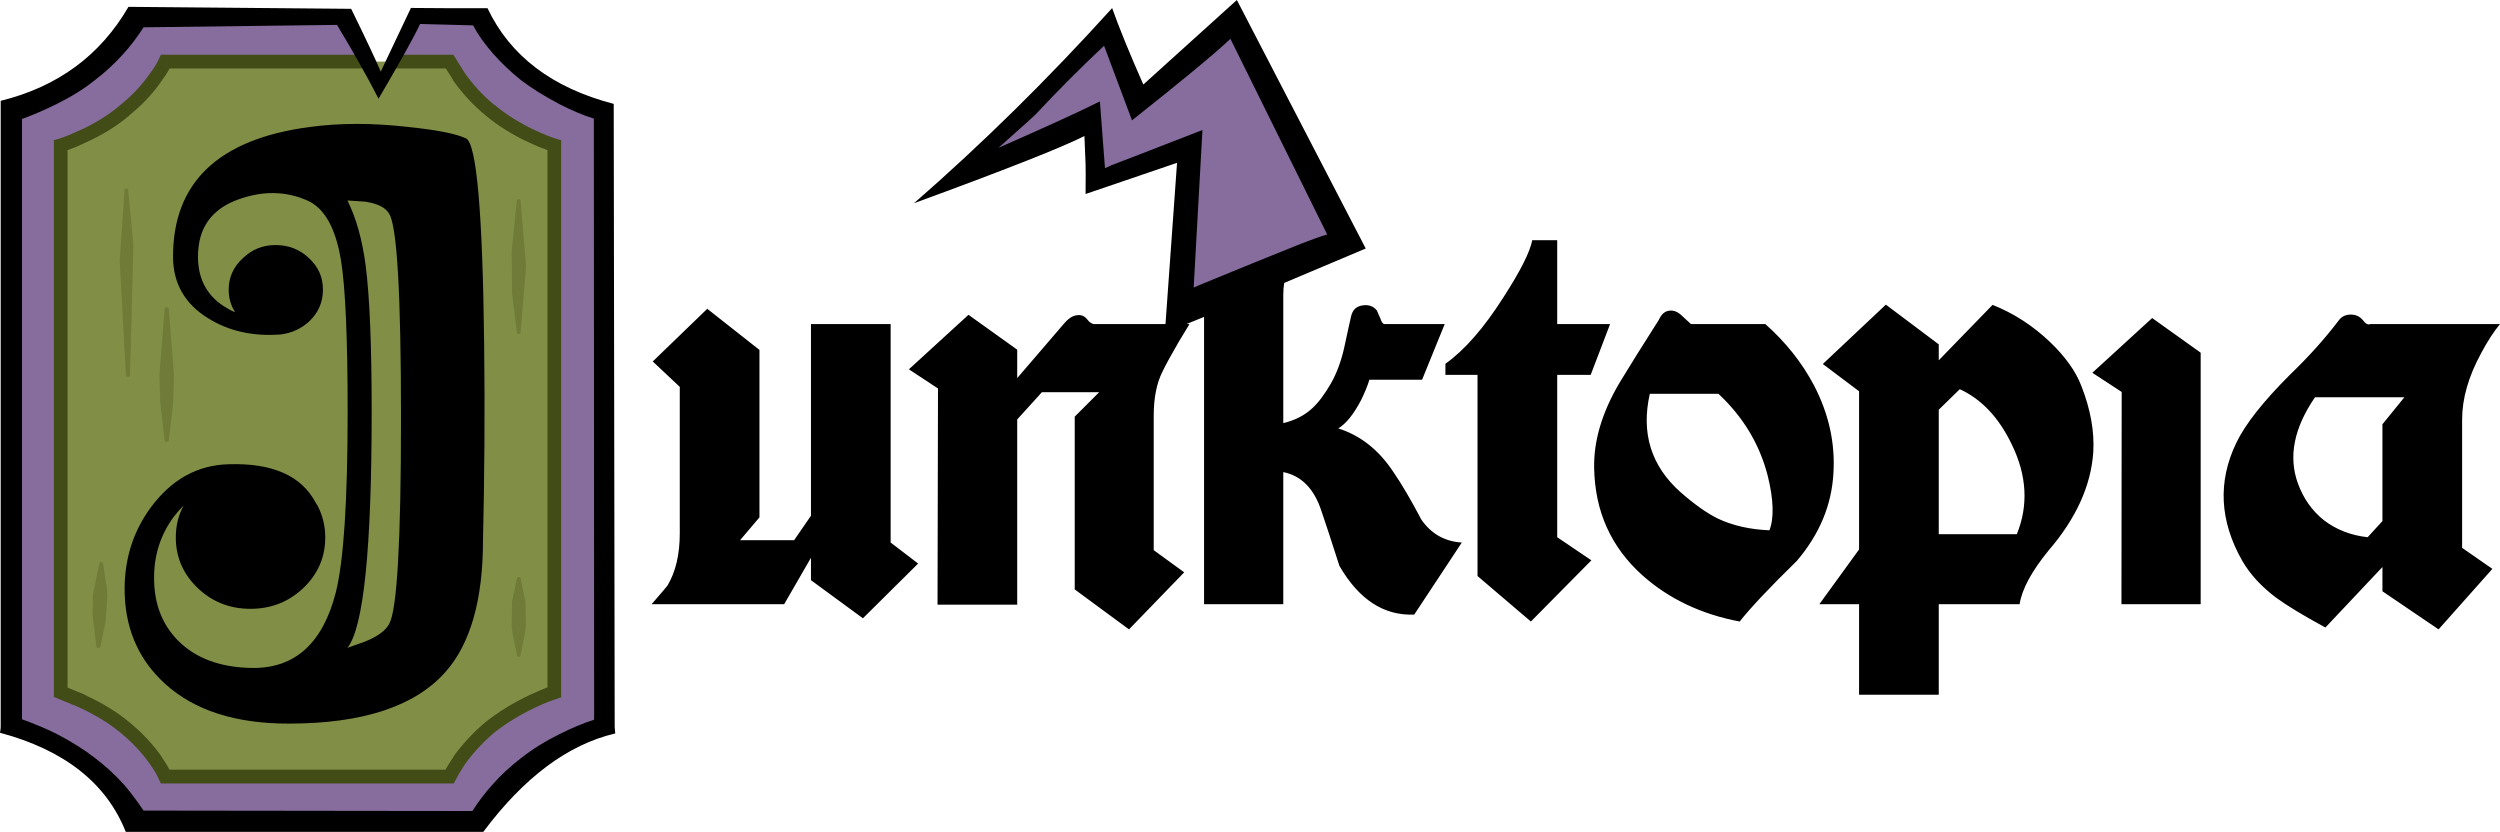
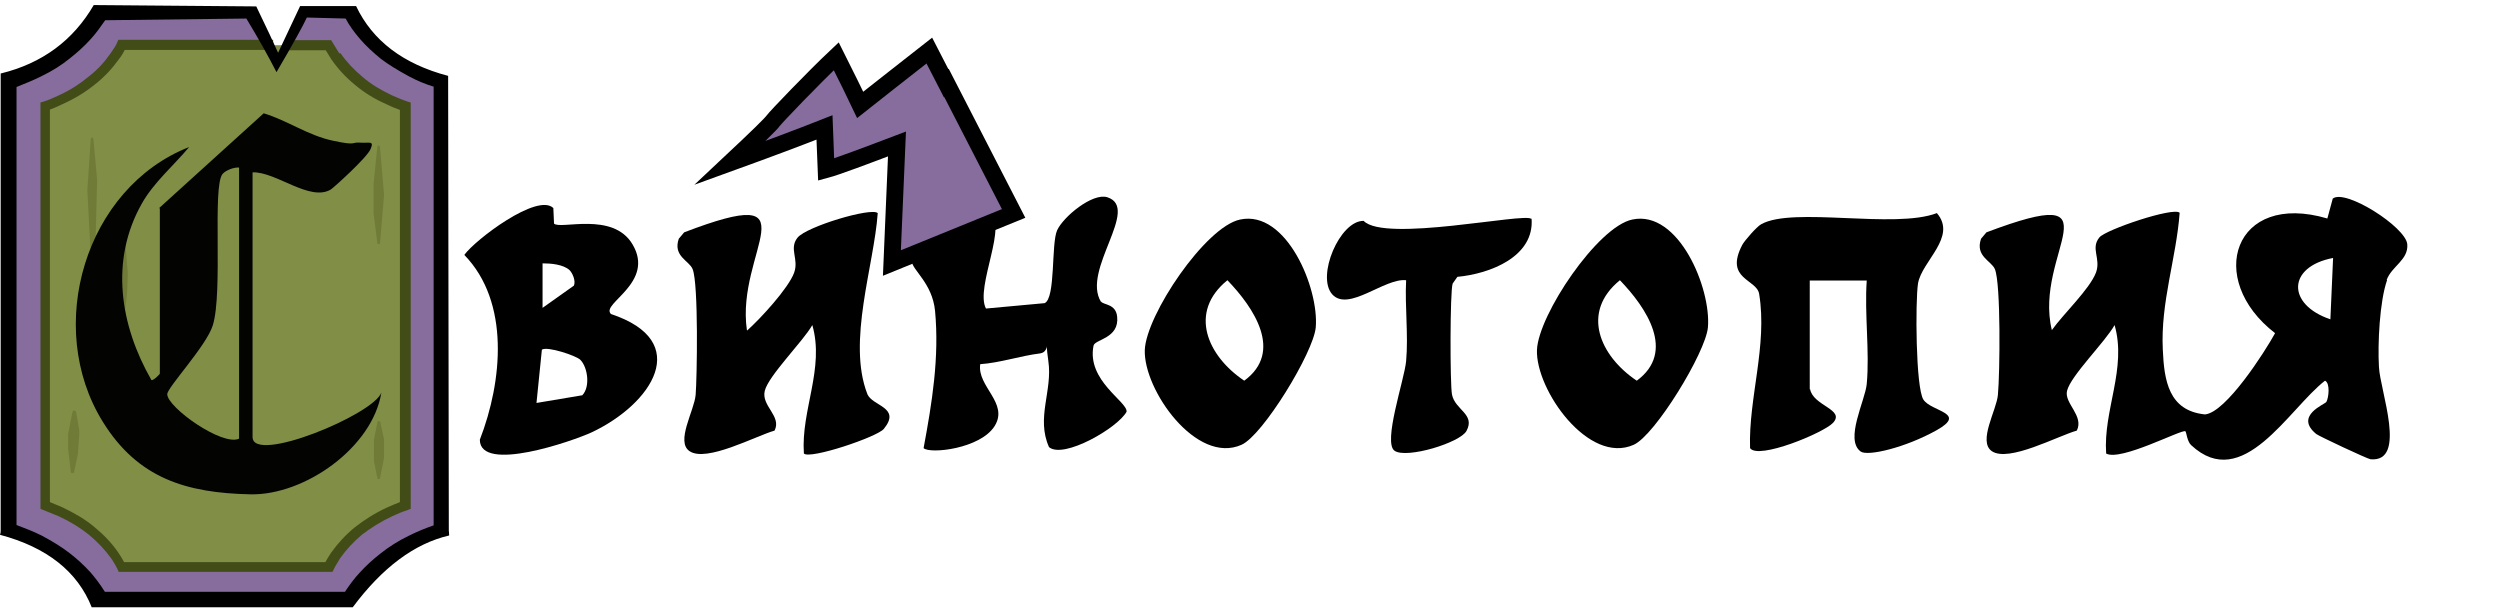
- <svg xmlns="http://www.w3.org/2000/svg" id="Layer_2" viewBox="0 0 541.21 180.09">
+ <svg xmlns="http://www.w3.org/2000/svg" id="Layer_2" version="1.1" viewBox="0 0 741.4 180.1">
  <defs>
-     <style>.cls-1{fill:none;}.cls-2{clip-path:url(#clippath);}.cls-3{fill:#818e46;}.cls-4{fill:#866d9e;}.cls-5{fill:#424c17;}.cls-6{fill:#6f7b37;}.cls-7{clip-path:url(#clippath-1);}</style>
+     <style>
+       .st0 {
+         fill: none;
+       }
+ 
+       .st1 {
+         fill: #030302;
+       }
+ 
+       .st2 {
+         clip-path: url(#clippath-1);
+       }
+ 
+       .st3, .st4 {
+         fill: #866d9e;
+       }
+ 
+       .st5 {
+         fill: #424c17;
+       }
+ 
+       .st4 {
+         stroke: #000;
+         stroke-miterlimit: 10;
+         stroke-width: 5px;
+       }
+ 
+       .st6 {
+         fill: #818e46;
+       }
+ 
+       .st7 {
+         clip-path: url(#clippath);
+       }
+ 
+       .st8 {
+         fill: #6f7b37;
+       }
+     </style>
    <clipPath id="clippath">
-       <rect class="cls-1" y="0" width="541.21" height="180.09" />
+       <rect class="st0" y="0" width="541.2" height="180.1" />
    </clipPath>
    <clipPath id="clippath-1">
-       <rect class="cls-1" y="0" width="541.21" height="180.09" />
+       <rect class="st0" y="0" width="541.2" height="180.1" />
    </clipPath>
  </defs>
-   <g id="Layer_1-2">
-     <g id="Junktopia_Logo">
-       <g class="cls-2">
-         <g class="cls-7">
-           <path class="cls-4" d="M106.16,7.59l-2.45-3.79h-14.27l-7.5,15.68-7.8-15.68H29.85l-2.45,3.79c-2.28,3.02-4.98,5.75-8.1,8.17-3.12,2.43-6.84,4.56-11.15,6.39l-5.57,2.08V157.55l5.57,2.08c4.31,1.88,8.03,4.04,11.15,6.46,3.12,2.43,5.82,5.13,8.1,8.1,1.14,1.54,1.96,2.8,2.45,3.79H103.71c.5-.99,1.31-2.25,2.45-3.79,2.28-2.97,4.98-5.67,8.1-8.1,3.12-2.43,6.84-4.58,11.15-6.46,2.18-.94,4.04-1.63,5.57-2.08V24.24c-1.54-.45-3.39-1.14-5.57-2.08-4.31-1.83-8.03-3.96-11.15-6.39-3.12-2.43-5.82-5.15-8.1-8.17" />
-           <path class="cls-4" d="M236.64,39.45c2.97-.76,4.67-1.26,5.12-1.49,1.4-.51,6.68-2.55,15.85-6.11-.34,6.58-.84,18.36-1.49,35.33l36.07-14.69-24.93-48.37c-9.3,7.28-16.12,12.64-20.47,16.1-1.64-3.42-4.01-8.23-7.1-14.44-6.76,6.41-12.57,12.18-17.42,17.33-.06,.1-.5,.67-1.32,1.73-.57,.85-4.84,5.03-12.79,12.55,11.59-4.18,20.92-7.68,27.98-10.48,.13,3.09,.29,7.27,.49,12.55" />
-           <path class="cls-3" d="M99.41,16.68l-2.08-3.34H35.8c-.4,.89-1.07,2.01-2.01,3.34-1.88,2.68-4.14,5.08-6.76,7.21-2.58,2.18-5.67,4.09-9.29,5.72-1.78,.84-3.32,1.46-4.61,1.86v118.45l4.61,1.86c3.62,1.69,6.71,3.59,9.29,5.72,2.62,2.13,4.88,4.53,6.76,7.21,.94,1.39,1.61,2.53,2.01,3.42h61.53c.45-.89,1.14-2.03,2.08-3.42,1.88-2.68,4.11-5.08,6.69-7.21,2.63-2.13,5.72-4.04,9.29-5.72,1.78-.84,3.32-1.46,4.61-1.86V31.47c-1.29-.4-2.82-1.02-4.61-1.86-3.57-1.63-6.66-3.54-9.29-5.72-2.58-2.13-4.81-4.53-6.69-7.21" />
-           <path class="cls-6" d="M27.32,40.81c-.25,0-.37,.15-.37,.45l-1.04,15.16,1.34,24.67c0,.3,.15,.45,.45,.45s.44-.15,.44-.45l.74-27.87-1.12-11.96c0-.3-.15-.45-.45-.45" />
-           <path class="cls-6" d="M21.97,121.66c-.25,0-.42,.15-.52,.45l-1.34,6.69-.07,4.31,.82,6.76c0,.3,.15,.45,.45,.45s.45-.15,.45-.45l1.11-5.28,.37-5.65-.07-1.41-.82-5.35c0-.25-.12-.42-.37-.52" />
-           <path class="cls-6" d="M112.33,124.93c-.3,0-.45,.12-.45,.37l-1.04,4.98-.07,5.2,.15,1.34,.97,4.9c0,.3,.15,.45,.45,.45,.25,0,.37-.15,.37-.45l.97-4.9,.15-1.34-.07-5.2-1.04-4.98c0-.25-.12-.37-.37-.37" />
-           <path class="cls-6" d="M36.09,66.52c-.3,0-.45,.12-.45,.37l-1.12,14.19,.15,5.65c.05,.5,.2,1.91,.45,4.24l.52,4.24c0,.3,.15,.45,.45,.45s.45-.15,.45-.45l.52-4.24c.3-2.33,.45-3.74,.45-4.24l.15-5.65-1.12-14.19c0-.25-.15-.37-.45-.37" />
-           <path class="cls-6" d="M112.33,43.11c-.3,0-.45,.15-.45,.45l-1.11,10.78,.07,8.99,1.04,8.55c0,.3,.15,.45,.45,.45,.25,0,.37-.15,.37-.45l1.19-14.19-1.19-14.12c0-.3-.12-.45-.37-.45" />
-           <path class="cls-5" d="M100.6,15.79l-2.45-3.94h-13.82v2.97h12.19l1.63,2.6v.07c1.99,2.81,4.32,5.31,6.99,7.51,2.72,2.28,5.92,4.26,9.59,5.94,1.42,.66,2.68,1.18,3.79,1.56v116.29c-1.11,.43-2.37,.98-3.79,1.63-3.66,1.74-6.85,3.7-9.59,5.87-2.66,2.24-4.99,4.74-6.99,7.51v.07c-.7,1.05-1.27,1.97-1.71,2.75H36.7c-.4-.78-.97-1.7-1.71-2.75v-.07c-1.94-2.76-4.3-5.26-7.06-7.51-2.63-2.18-5.83-4.13-9.59-5.87v-.07h-.07l-3.64-1.49V32.51c1.1-.38,2.34-.9,3.71-1.56,3.76-1.68,6.98-3.67,9.66-5.94h-.07c2.76-2.19,5.12-4.69,7.06-7.51,.75-1,1.32-1.89,1.71-2.68h43.99v-2.97H34.84l-.44,.89c-.35,.82-.96,1.84-1.86,3.05-1.78,2.59-3.93,4.89-6.46,6.91-2.47,2.13-5.44,3.99-8.92,5.57h-.08c-1.69,.81-3.15,1.4-4.38,1.78l-1.04,.3v120.53l5.42,2.23c3.52,1.63,6.52,3.46,8.99,5.5,2.53,2.07,4.69,4.37,6.46,6.91,.9,1.3,1.52,2.36,1.86,3.2l.44,.89h63.39l.45-.82c.42-.85,1.07-1.94,1.93-3.27,1.82-2.54,3.95-4.84,6.39-6.91,2.57-2.04,5.56-3.87,8.99-5.5,1.74-.81,3.22-1.4,4.46-1.78l1.04-.37V30.35l-1.04-.3c-1.24-.38-2.72-.98-4.46-1.78-3.41-1.58-6.39-3.44-8.92-5.57h-.07c-2.44-2.02-4.57-4.32-6.39-6.91" />
-           <path d="M513.16,70.15c-.5,.23-1.03-.03-1.6-.8-.67-.83-1.55-1.25-2.65-1.25s-2,.42-2.6,1.25c-3.03,4-6.57,7.93-10.6,11.8-5.83,5.83-9.7,10.75-11.6,14.75-4.03,8.37-3.6,16.87,1.3,25.5,1.7,2.93,4.15,5.6,7.35,8,2.27,1.67,5.82,3.82,10.65,6.45l12.35-13.1v5.25l12.15,8.25,11.65-13.1-6.55-4.55v-27.8c0-4.53,1.38-9.33,4.15-14.4,1.33-2.5,2.68-4.58,4.05-6.25h-28.05Zm7.35,15.85l-4.75,5.85v20.95l-3.2,3.5c-3.63-.4-6.8-1.63-9.5-3.7-2.57-2.07-4.43-4.72-5.6-7.95-2.1-5.77-.87-11.98,3.7-18.65h19.35m-44.1-9.65l-10.5-7.5-12.95,11.85,6.35,4.15-.05,45.95h17.15v-54.45m-68.15-10.4l-13.65,12.85,7.85,5.9v34.25l-8.6,11.85h8.6v19.6h17.25v-19.6h17.5c.5-3.23,2.58-7.1,6.25-11.6,5.97-6.93,9.2-14.03,9.7-21.3,.27-4.53-.6-9.33-2.6-14.4-1.2-3.13-3.45-6.28-6.75-9.45-3.7-3.53-7.85-6.22-12.45-8.05l-11.65,12v-3.45l-11.45-8.6m11.45,22.75l4.55-4.45c4.73,2.17,8.5,6.18,11.3,12.05,3.23,6.67,3.58,13.12,1.05,19.35h-16.9v-26.95m-53.65-18.55l-1.9-1.75c-.87-.87-1.77-1.25-2.7-1.15-1,.07-1.78,.73-2.35,2-3.57,5.6-6.4,10.13-8.5,13.6-3.8,6.43-5.63,12.6-5.5,18.5,.17,9.37,3.65,17.1,10.45,23.2,5.73,5.1,12.75,8.43,21.05,10,2.37-3,6.5-7.38,12.4-13.15,4.9-5.77,7.53-12.1,7.9-19,.4-6.53-1.02-12.88-4.25-19.05-2.6-4.9-6.1-9.3-10.5-13.2h-16.1m5.95,15.1c5.33,4.97,8.88,10.85,10.65,17.65,1.3,5.2,1.43,9.17,.4,11.9-4.23-.17-7.97-1.02-11.2-2.55-2.37-1.17-5.05-3.07-8.05-5.7-6.37-5.67-8.58-12.77-6.65-21.3h14.85m-46.5-20.95c-4.23,6.67-8.43,11.48-12.6,14.45v2.4h6.95v43.55l11.55,9.85,13.1-13.25-7.4-5v-35.15h7.25l4.2-11h-11.45v-18.15h-5.4c-.5,2.57-2.57,6.67-6.2,12.3m-90.5-28.75c.03,.73,.03,2.88,0,6.45l19.8-6.75c-.9,12.6-1.73,24.23-2.5,34.9h-15.6c-.53-.17-.95-.47-1.25-.9-.63-.83-1.42-1.17-2.35-1-.93,.1-1.88,.73-2.85,1.9l-10.05,11.7v-6.15l-10.55-7.55-12.9,11.8,6.3,4.15-.1,46.8h17.25v-40.1l5.35-5.9h12.4l-5.3,5.3v37.4l11.75,8.65,11.95-12.35-6.6-4.8v-29.05c0-3.9,.63-7.1,1.9-9.6,.7-1.47,1.88-3.63,3.55-6.5l2.3-3.8h-.65l3.8-1.55v62.2h17.15v-28.6c3.93,.8,6.68,3.6,8.25,8.4,.93,2.7,2.23,6.67,3.9,11.9,4.23,7.3,9.63,10.82,16.2,10.55l10.3-15.6c-3.7-.23-6.62-1.88-8.75-4.95-2.27-4.3-4.28-7.73-6.05-10.3-3.17-4.8-7.15-7.95-11.95-9.45,1.7-1.03,3.35-3.08,4.95-6.15,.77-1.57,1.37-3.03,1.8-4.4h11.4l4.9-12.05h-13.05c-.33,0-.63-.42-.9-1.25-.47-1.03-.72-1.6-.75-1.7-.73-.9-1.73-1.27-3-1.1-1.37,.17-2.22,.93-2.55,2.3-.37,1.57-.88,3.92-1.55,7.05-.67,2.87-1.6,5.37-2.8,7.5-1.4,2.43-2.78,4.27-4.15,5.5-1.63,1.5-3.7,2.55-6.2,3.15v-27.8c0-.9,.07-1.75,.2-2.55l17.65-7.45L267.76,0c-9.47,8.53-16.22,14.63-20.25,18.3-3-6.8-5.25-12.32-6.75-16.55-13.87,15.33-28.17,29.42-42.9,42.25,19.73-7.23,32.03-12.08,36.9-14.55l.25,6.1m4.2,.85l-1.1-14.45c-4.17,2.1-11.48,5.45-21.95,10.05,5.13-4.57,7.78-6.95,7.95-7.15,4.83-5.17,9.8-10.15,14.9-14.95,1.6,4.3,3.62,9.68,6.05,16.15,11.23-8.9,18.33-14.78,21.3-17.65l20.95,42.35c-.77,.23-1.67,.53-2.7,.9-.93,.33-1.95,.72-3.05,1.15-6.73,2.7-13.7,5.53-20.9,8.5-.73,.3-1.48,.62-2.25,.95,.57-9.97,1.2-21.33,1.9-34.1-12.6,4.9-19.15,7.43-19.65,7.6-.53,.27-1.02,.48-1.45,.65m-97.9,41.85l5.85,5.5v31.7c0,4.57-.88,8.33-2.65,11.3-.1,.17-1.25,1.52-3.45,4.05h28.7l5.8-10.05v4.85l11.25,8.25,11.95-11.85-5.95-4.55v-47.3h-17.25v41.5l-3.65,5.3h-11.7l4.2-4.95v-36.25l-11.3-8.9-11.8,11.4M51.81,43.1c5.2-1.83,10.1-1.73,14.7,.3,3.7,1.6,6.13,5.9,7.3,12.9,.97,5.93,1.45,16.88,1.45,32.85,0,19.2-.85,32.22-2.55,39.05-2.8,11-8.8,16.47-18,16.4-6.97-.07-12.38-2.07-16.25-6-3.37-3.47-5.07-7.88-5.1-13.25-.07-5.1,1.38-9.63,4.35-13.6,.67-.87,1.35-1.63,2.05-2.3-1.13,2.03-1.7,4.33-1.7,6.9,0,4.3,1.6,7.97,4.8,11,3.13,2.97,6.92,4.45,11.35,4.45s8.27-1.48,11.4-4.45c3.2-3.03,4.8-6.7,4.8-11,0-2.47-.55-4.75-1.65-6.85-.1-.17-.22-.35-.35-.55-3.07-5.93-9.37-8.75-18.9-8.45-6.7,.17-12.28,3.23-16.75,9.2-4.13,5.53-6.05,11.97-5.75,19.3,.33,7.7,3.25,14.05,8.75,19.05,6.3,5.73,15.2,8.6,26.7,8.6,16.03,0,27.35-3.72,33.95-11.15,5.43-6.1,8.15-15.62,8.15-28.55,.33-14.1,.42-28.27,.25-42.5-.33-28.63-1.65-43.47-3.95-44.5-2.13-1-6.27-1.82-12.4-2.45-7.73-.9-14.9-.9-21.5,0-19.67,2.63-29.5,11.98-29.5,28.05,0,5.77,2.53,10.22,7.6,13.35,4.5,2.8,9.75,3.97,15.75,3.5,2.37-.3,4.42-1.25,6.15-2.85,1.97-1.87,2.95-4.15,2.95-6.85s-.98-4.88-2.95-6.75c-2-1.93-4.43-2.9-7.3-2.9s-5.12,.97-7.15,2.9c-2,1.87-3,4.12-3,6.75,0,1.83,.47,3.47,1.4,4.9-.6-.23-1.17-.52-1.7-.85-4.23-2.4-6.35-6.13-6.35-11.2,0-6.23,2.98-10.38,8.95-12.45m23.4,.3l3.8,.25c2.73,.4,4.48,1.28,5.25,2.65,1.7,2.73,2.55,17.45,2.55,44.15s-.85,41.6-2.55,44.6c-.77,1.47-2.52,2.75-5.25,3.85l-3.8,1.35c3.5-4.37,5.25-21.4,5.25-51.1,0-14.37-.43-24.92-1.3-31.65-.73-5.6-2.05-10.3-3.95-14.1" />
-           <path d="M82.43,15.51c-1.15-2.7-3.29-7.23-6.41-13.6l-48.21-.43C21.72,11.99,12.51,18.77,.15,21.83V157.35c0,.28-.05,.7-.15,1.28,13.95,3.74,23.03,10.89,27.23,21.46H104.62c8.82-11.81,18.34-18.91,28.57-21.31-.08-.85-.12-1.33-.12-1.43l-.21-134.86c-13.32-3.47-22.42-10.37-27.32-20.71-6.9,0-12.43-.01-16.58-.06l-6.53,13.78Zm-9.47-10.11c3.51,5.81,6.51,11.13,8.99,15.97,4.79-8.17,7.79-13.57,8.99-16.18l11.48,.3c.97,1.88,2.4,3.91,4.28,6.07,1.84,2.09,3.88,4.02,6.1,5.8,2.19,1.68,4.96,3.41,8.32,5.19,2.63,1.36,5.11,2.4,7.44,3.13l.06,130.12c-2.33,.75-4.83,1.79-7.5,3.13-3.12,1.54-5.89,3.27-8.32,5.19-2.33,1.78-4.38,3.68-6.16,5.71-1.58,1.74-3.04,3.65-4.37,5.74l-71.19-.09c-1.54-2.27-2.98-4.17-4.31-5.71-1.94-2.12-4.03-4.03-6.25-5.71-2.17-1.7-4.94-3.44-8.32-5.22-2.23-1.09-4.71-2.14-7.44-3.13V25.77c2.53-.95,5.01-2.02,7.44-3.22,3.28-1.62,6.05-3.35,8.32-5.19,2.33-1.78,4.39-3.68,6.19-5.71,1.58-1.74,3.04-3.65,4.37-5.74l41.9-.52Z" />
+   <g id="Junktopia_Logo">
+     <g class="st7">
+       <g class="st2">
+         <g>
+           <path class="st3" d="M106.2,7.6l-2.4-3.8h-14.3l-7.5,15.7-7.8-15.7H29.9l-2.5,3.8c-2.3,3-5,5.8-8.1,8.2-3.1,2.4-6.8,4.6-11.1,6.4l-5.6,2.1v133.3l5.6,2.1c4.3,1.9,8,4,11.1,6.5,3.1,2.4,5.8,5.1,8.1,8.1,1.1,1.5,2,2.8,2.5,3.8h73.9c.5-1,1.3-2.2,2.4-3.8,2.3-3,5-5.7,8.1-8.1,3.1-2.4,6.8-4.6,11.2-6.5,2.2-.9,4-1.6,5.6-2.1V24.2c-1.5-.5-3.4-1.1-5.6-2.1-4.3-1.8-8-4-11.2-6.4s-5.8-5.1-8.1-8.2" />
+           <path class="st6" d="M99.4,16.7l-2.1-3.3h-61.5c-.4.9-1.1,2-2,3.3-1.9,2.7-4.1,5.1-6.8,7.2-2.6,2.2-5.7,4.1-9.3,5.7-1.8.8-3.3,1.5-4.6,1.9v118.4l4.6,1.9c3.6,1.7,6.7,3.6,9.3,5.7,2.6,2.1,4.9,4.5,6.8,7.2.9,1.4,1.6,2.5,2,3.4h61.5c.4-.9,1.1-2,2.1-3.4,1.9-2.7,4.1-5.1,6.7-7.2,2.6-2.1,5.7-4,9.3-5.7,1.8-.8,3.3-1.5,4.6-1.9V31.5c-1.3-.4-2.8-1-4.6-1.9-3.6-1.6-6.7-3.5-9.3-5.7-2.6-2.1-4.8-4.5-6.7-7.2" />
+           <path class="st8" d="M27.3,40.8c-.2,0-.4.2-.4.5l-1,15.2,1.3,24.7c0,.3.1.4.5.4s.4-.2.4-.4l.7-27.9-1.1-12c0-.3-.1-.5-.5-.5" />
+           <path class="st8" d="M22,121.7c-.2,0-.4.2-.5.4l-1.3,6.7v4.3c0,0,.8,6.8.8,6.8,0,.3.1.4.5.4s.5-.1.5-.4l1.1-5.3.4-5.6v-1.4c0,0-.9-5.3-.9-5.3,0-.2-.1-.4-.4-.5" />
+           <path class="st8" d="M112.3,124.9c-.3,0-.4.1-.4.4l-1,5v5.2c0,0,0,1.3,0,1.3l1,4.9c0,.3.2.4.4.4s.4-.1.4-.4l1-4.9.2-1.3v-5.2c0,0-1.1-5-1.1-5,0-.2-.1-.4-.4-.4" />
+           <path class="st8" d="M36.1,66.5c-.3,0-.5.1-.5.4l-1.1,14.2.2,5.7c0,.5.2,1.9.5,4.2l.5,4.2c0,.3.2.4.5.4s.5-.2.5-.4l.5-4.2c.3-2.3.5-3.7.5-4.2l.2-5.7-1.1-14.2c0-.2-.2-.4-.5-.4" />
+           <path class="st8" d="M112.3,43.1c-.3,0-.4.2-.4.5l-1.1,10.8v9c0,0,1.1,8.6,1.1,8.6,0,.3.2.4.4.4s.4-.2.4-.4l1.2-14.2-1.2-14.1c0-.3-.1-.5-.4-.5" />
+           <path class="st5" d="M100.6,15.8l-2.4-3.9h-13.8v3h12.2l1.6,2.6h0c2,2.9,4.3,5.4,7,7.6,2.7,2.3,5.9,4.3,9.6,5.9,1.4.7,2.7,1.2,3.8,1.6v116.3c-1.1.4-2.4,1-3.8,1.6-3.7,1.7-6.8,3.7-9.6,5.9-2.7,2.2-5,4.7-7,7.5h0c-.7,1.1-1.3,2-1.7,2.8h-59.7c-.4-.8-1-1.7-1.7-2.8h0c-1.9-2.8-4.3-5.3-7.1-7.6-2.6-2.2-5.8-4.1-9.6-5.9h0c0,0,0,0,0,0l-3.6-1.5V32.5c1.1-.4,2.3-.9,3.7-1.6,3.8-1.7,7-3.7,9.7-5.9h0c2.8-2.2,5.1-4.7,7.1-7.5.8-1,1.3-1.9,1.7-2.7h44v-3h-45.9l-.4.9c-.3.8-1,1.8-1.9,3.1-1.8,2.6-3.9,4.9-6.5,6.9-2.5,2.1-5.4,4-8.9,5.6h0c-1.7.8-3.1,1.4-4.4,1.8l-1,.3v120.5l5.4,2.2c3.5,1.6,6.5,3.5,9,5.5,2.5,2.1,4.7,4.4,6.5,6.9.9,1.3,1.5,2.4,1.9,3.2l.4.9h63.4l.4-.8c.4-.9,1.1-1.9,1.9-3.3,1.8-2.5,3.9-4.8,6.4-6.9,2.6-2,5.6-3.9,9-5.5,1.7-.8,3.2-1.4,4.5-1.8l1-.4V30.4l-1-.3c-1.2-.4-2.7-1-4.5-1.8-3.4-1.6-6.4-3.4-8.9-5.6h0c-2.4-2-4.6-4.3-6.4-6.9" />
+           <path d="M82.4,15.5c-1.2-2.7-3.3-7.2-6.4-13.6l-48.2-.4C21.7,12,12.5,18.8.2,21.8v135.5c0,.3,0,.7-.2,1.3,13.9,3.7,23,10.9,27.2,21.5h77.4c8.8-11.8,18.3-18.9,28.6-21.3,0-.9-.1-1.3-.1-1.4l-.2-134.9c-13.3-3.5-22.4-10.4-27.3-20.7-6.9,0-12.4,0-16.6,0l-6.5,13.8h0ZM73,5.4c3.5,5.8,6.5,11.1,9,16,4.8-8.2,7.8-13.6,9-16.2l11.5.3c1,1.9,2.4,3.9,4.3,6.1,1.8,2.1,3.9,4,6.1,5.8,2.2,1.7,5,3.4,8.3,5.2,2.6,1.4,5.1,2.4,7.4,3.1v130.1c-2.3.8-4.8,1.8-7.4,3.1-3.1,1.5-5.9,3.3-8.3,5.2-2.3,1.8-4.4,3.7-6.2,5.7-1.6,1.7-3,3.6-4.4,5.7H31.1c-1.5-2.4-3-4.3-4.3-5.8-1.9-2.1-4-4-6.2-5.7-2.2-1.7-4.9-3.4-8.3-5.2-2.2-1.1-4.7-2.1-7.4-3.1V25.8c2.5-1,5-2,7.4-3.2,3.3-1.6,6.1-3.4,8.3-5.2,2.3-1.8,4.4-3.7,6.2-5.7,1.6-1.7,3-3.7,4.4-5.7l41.9-.5h0Z" />
        </g>
      </g>
    </g>
  </g>
+   <g>
+     <path d="M707.8,83c1.5-4.1,6.5-5.9,6.1-10.6-.5-5.1-18.4-16.5-22.1-13.5l-1.6,5.9c-27.7-8.2-36.3,18-15.5,34-3,5.5-14.6,23.6-20.8,24.1-10.8-1.1-12.1-10.1-12.5-19.2-.7-14,4-27.1,5-40.6-1.8-1.8-21.9,5-23.8,7.3-2.7,3.3.5,6.2-1,10.4-1.9,5-9.8,12.4-13.1,17.1-5.6-22.9,21.2-44.3-19.4-29l-1.6,1.9c-1.8,5.2,3,6.5,4.1,9,1.8,4.3,1.5,30.9.9,37.3-.4,4.6-6,13.8-1.8,16.7,5,3.4,19.5-4.5,25.2-6.1,2.2-4.4-3.8-8.1-2.9-11.8,1.1-4.5,11.4-14.6,14.1-19.5,3.7,12.9-3.4,25.2-2.5,38.1,4.3,2.4,22.5-7.3,23.5-6.6.3.2.5,3,1.7,4.1,15.3,14.3,28.9-10.7,39.7-19.1,1.6.7,1.1,5.1.4,6.3-.4.7-9.6,4.1-3,9.5.7.6,15.2,7.4,16.1,7.5,11,1,2.8-20.4,2.5-27.4-.4-6.9.2-19.4,2.4-25.7ZM691.1,94.7c-13-4.4-12.8-15.6.8-18.2l-.8,18.2Z" />
+     <path d="M221.6,98c4-3.6,12.2-12.5,13.9-17.1,1.5-4.1-1.6-7.1,1-10.4s22-9.1,23.8-7.3c-1.1,15.6-9.1,38.1-3.1,53.6,1.4,3.7,10.2,3.9,4.9,10.4-2,2.4-21.9,9.1-23.7,7.3-.9-12.9,6.2-25.2,2.5-38.1-2.7,4.8-13,15-14.1,19.5s5.1,7.5,2.9,11.8c-5.6,1.6-20.2,9.5-25.2,6.1-4.2-2.8,1.4-12,1.8-16.7s.9-32.9-.9-37.3c-1-2.5-5.9-3.8-4.1-9l1.6-1.9c39.5-15.1,15.2,5.6,18.6,29Z" />
+     <path d="M536.8,115.4c.9,5,10.5,6,6.8,10-2.8,3-22.2,11-24.6,7.5-.5-14.8,5.2-30.4,2.7-45.7-.7-4.5-10.4-4.3-5-14.6.7-1.3,4.4-5.5,5.6-6.1,9.4-5.3,39.5,1.5,52.1-3.3,6.1,7.1-4.5,14.2-5.6,20.9-.8,5.2-.7,30.8,1.6,34.4s13.2,3.9,3.9,9.1-20.5,7.8-22.5,6.3c-4.8-3.5,1.3-15,1.8-20,.9-9.8-.7-20.7,0-30.7h-16.9v32.3Z" />
+     <path d="M326.5,89.4c.7,1.1,4.4.6,4.8,4.5.7,6.5-6.6,6.7-7,8.6-2.1,10.4,10.1,16.6,9.8,19.6-2.6,4.8-18.7,14.1-23,10.5-3.9-8.7,1.1-16.7-.2-25.5s1-2.8-2.4-2.3c-5.8.7-11.9,2.8-17.8,3.2-1,6.6,8.5,11.5,4.3,18.3s-19.2,8.4-21.1,6.6c2.5-13.4,4.7-26.9,3.4-40.7-.8-8.3-6.9-12.2-6.9-14.8,0-4.5,18.8-15.2,22.6-14,6.6,2.1-4,21.8-.6,28.1l17.4-1.6c3.3-1.5,1.9-17.6,3.7-21.6s10.5-11.2,14.9-9.8c9.9,3.2-7.7,21.6-1.9,31Z" />
+     <path d="M181.1,93c-2.8-3,13.2-9.2,6.5-20.5-5.8-9.9-21.5-4.3-23.3-6.2l-.2-4.6c-4.7-4.6-23.2,9.4-26.4,13.9,13.6,14,11.3,37.5,4.6,54.8,0,10,27.6.4,33.2-2.2,17.8-8.4,30.2-27,5.6-35.1ZM160.9,78.1c2.5,0,6.1.3,8,2,.9.9,1.9,3.2,1.3,4.6l-9.3,6.6v-13.2ZM172.8,117.2l-13.7,2.3,1.6-15.8c1.6-1.1,10.2,1.8,11.4,3,2.2,2.2,3,8,.6,10.5Z" />
+     <path d="M367.8,65.1c-10.3,2.1-27.9,28.3-28.3,38.7-.4,11.8,15.3,34.1,28.7,28.1,6.3-2.8,21.3-27.3,22-34.8,1-11.6-8.7-34.9-22.4-32ZM369,112.9c-10.9-7.3-16.7-20.3-5-29.8,7.8,8.1,16.7,21.2,5,29.8Z" />
+     <path d="M484.1,65.1c-10.3,2.1-27.9,28.3-28.3,38.7-.4,11.8,15.3,34.1,28.7,28.1,6.3-2.8,21.3-27.3,22-34.8,1-11.6-8.7-34.9-22.4-32ZM485.4,112.9c-10.9-7.3-16.7-20.3-5-29.8,7.8,8.1,16.7,21.2,5,29.8Z" />
+     <path d="M454.2,64.8c.9,11.3-12.3,16.4-22,17.3l-1.4,2c-.8,2.3-.8,29.7-.2,32.9.9,4.6,7,5.8,4.3,10.8-1.9,3.5-17.7,8.3-21.3,5.9s2.9-21.1,3.4-26.6c.7-7.8-.4-16.2,0-24-6.4-.7-17.1,9.5-21.9,4.2s2.2-21.9,9.3-21.8c6.2,6.5,47.8-2.5,49.7-.6Z" />
+   </g>
+   <path class="st1" d="M47.2,61.7l31-28.1c7,2.1,13,6.5,20.4,8.1s5.4.4,8.2.6,4.2-.7,3.1,1.9-11,11.5-11.8,12c-6.2,3.7-16.2-5.3-23.2-5.1v78.5c0,8.2,36-6.7,38.2-13.2-2.6,16.3-22.7,30.5-38.8,30.2-19-.4-33.4-4.7-43.8-21.5-17.5-28.2-5.2-69.4,25.6-81.5-4.5,5.4-10.5,10.5-14,16.7-9.6,16.9-6.5,36.2,2.8,52.4.5.3,2.5-1.7,2.5-1.9v-49ZM71,49.7c-1.5-.2-4.1.8-5,1.9-3.1,3.7.2,35-2.9,44.9-1.9,6.1-13.5,18.4-13.5,20.4,0,3.9,16.3,15.5,21.3,13.2V49.7Z" />
+   <path class="st4" d="M280.6,24.7l-5-9.7c-9.3,7.3-16.1,12.6-20.5,16.1-1.6-3.4-4-8.2-7.1-14.4-6.8,6.4-17.9,18-18.7,19.1-.6.9-4.8,5-12.8,12.5,11.6-4.2,20.9-7.7,28-10.5.1,3.1.3,7.3.5,12.5,3-.8,11.8-4.1,21-7.6-.3,6.6-.8,18.4-1.5,35.3l36.1-14.7-19.9-38.7Z" />
</svg>
